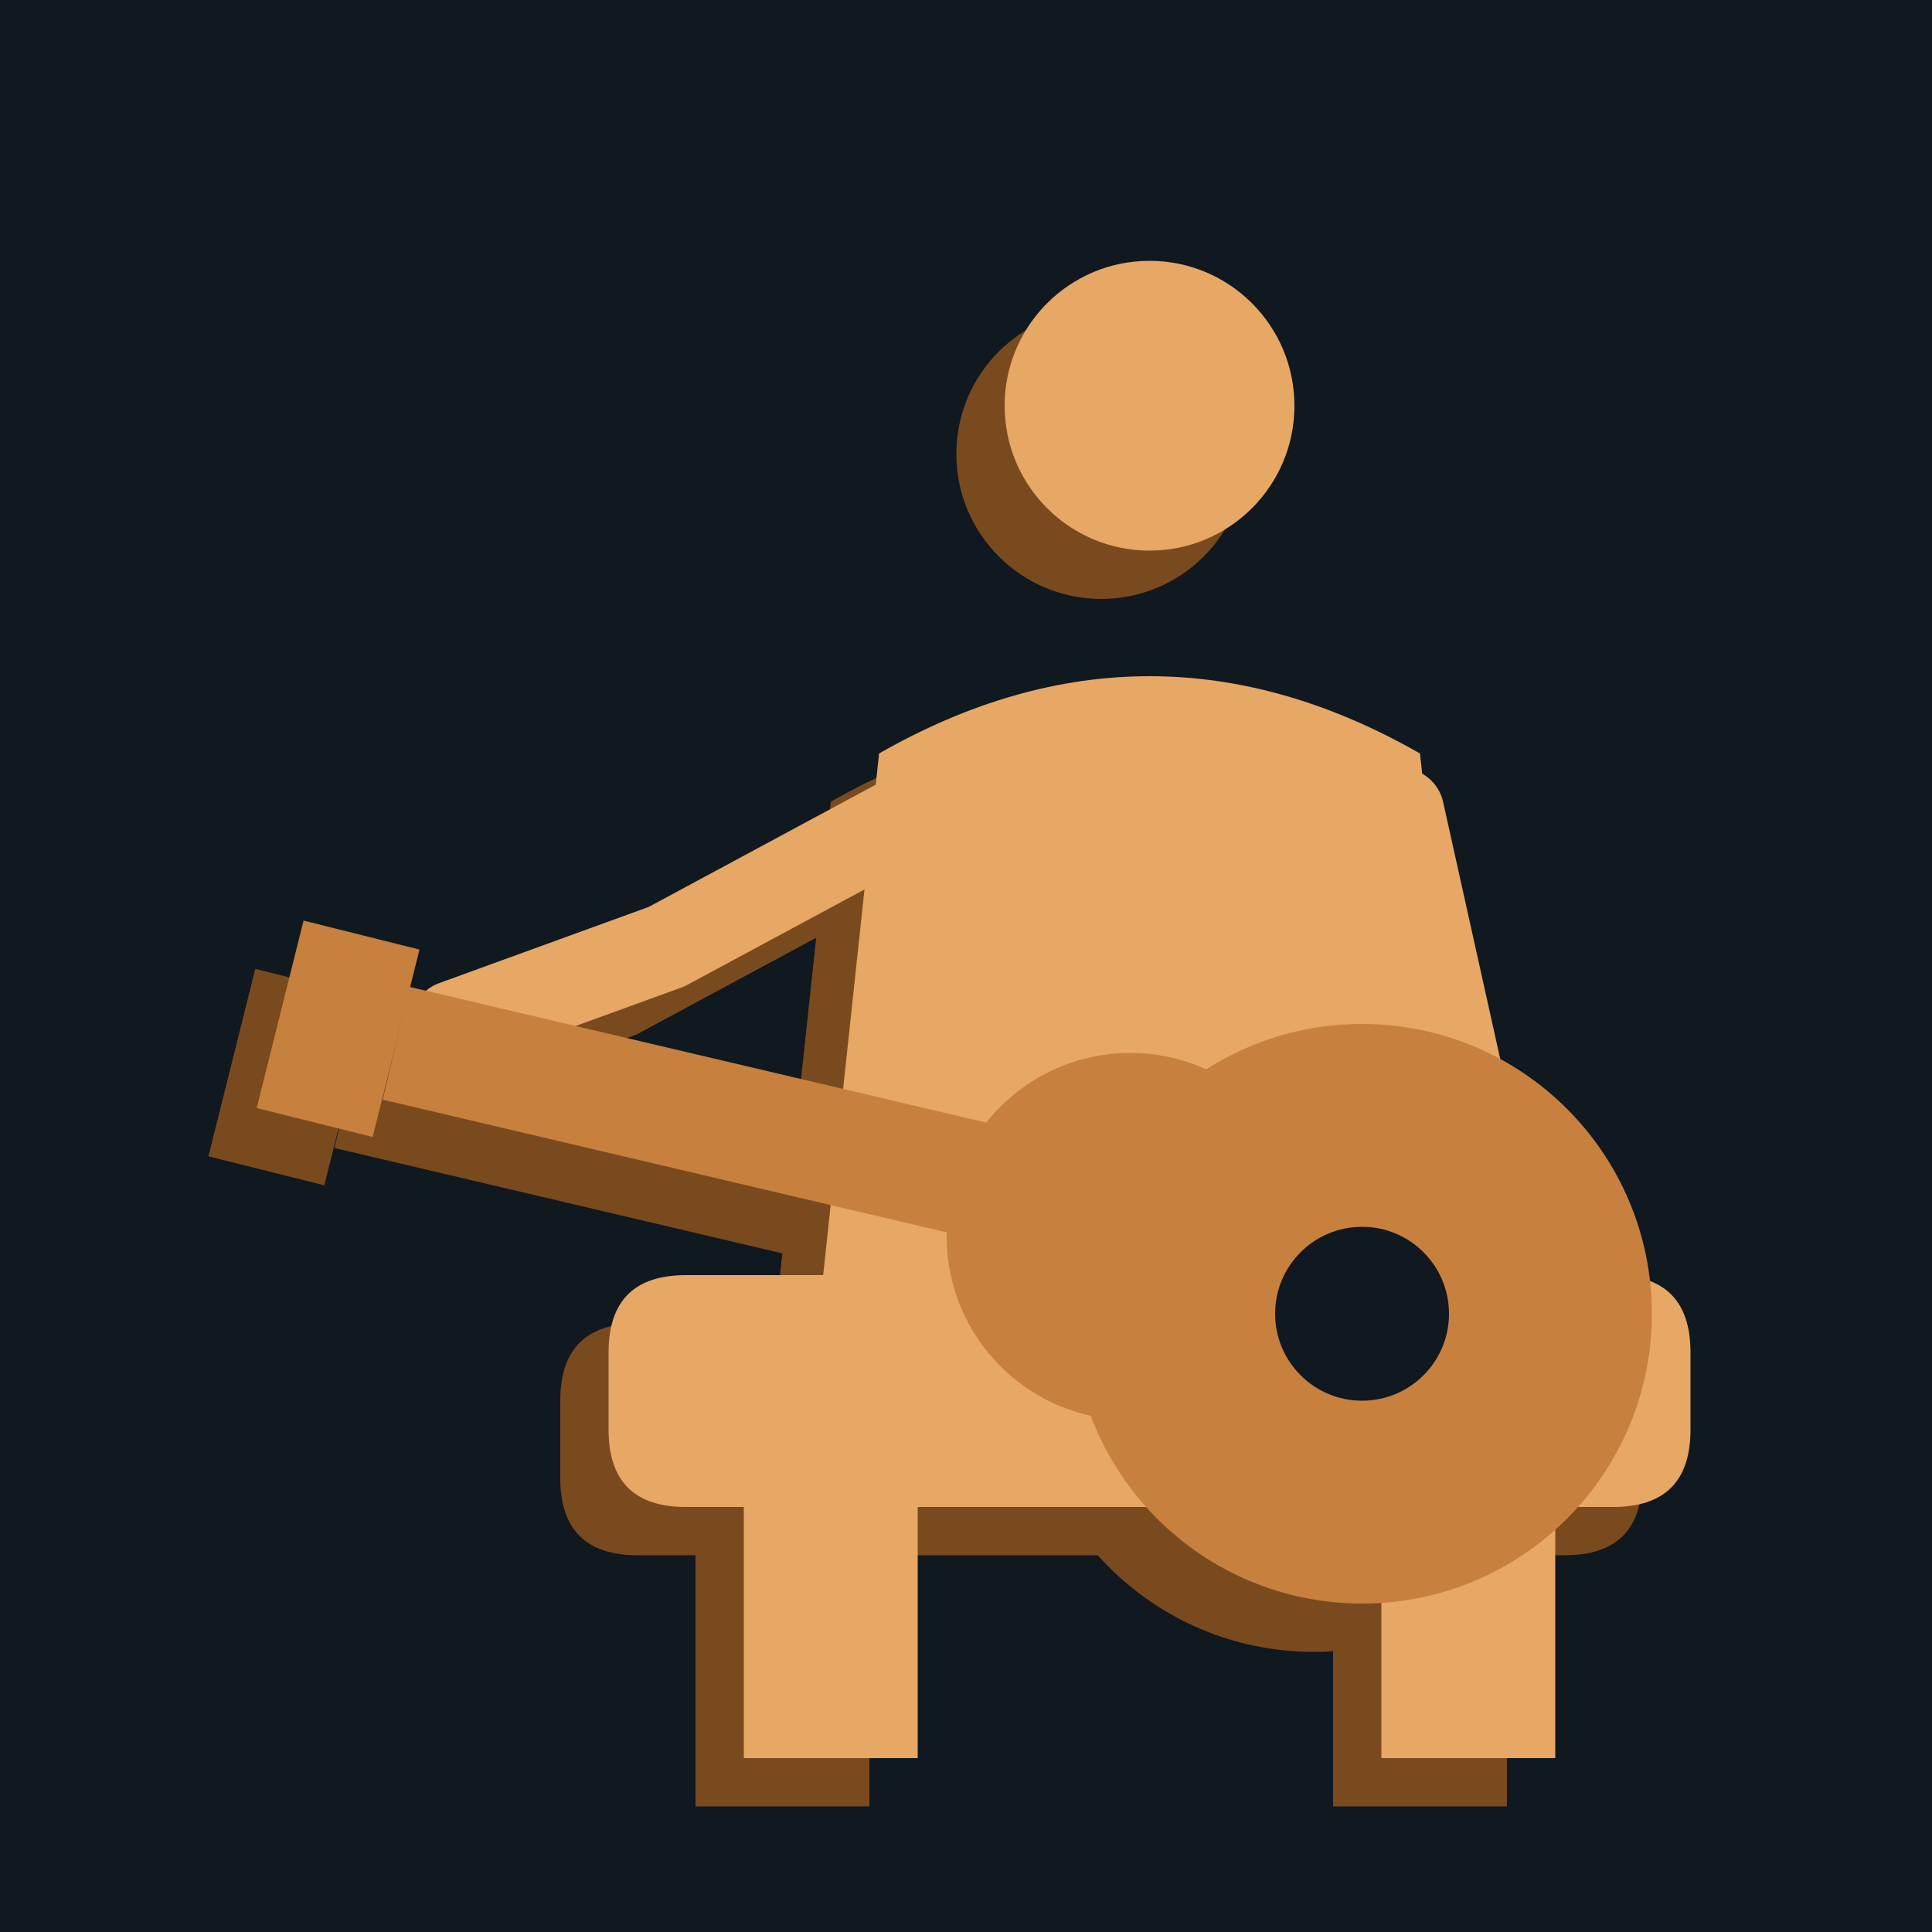
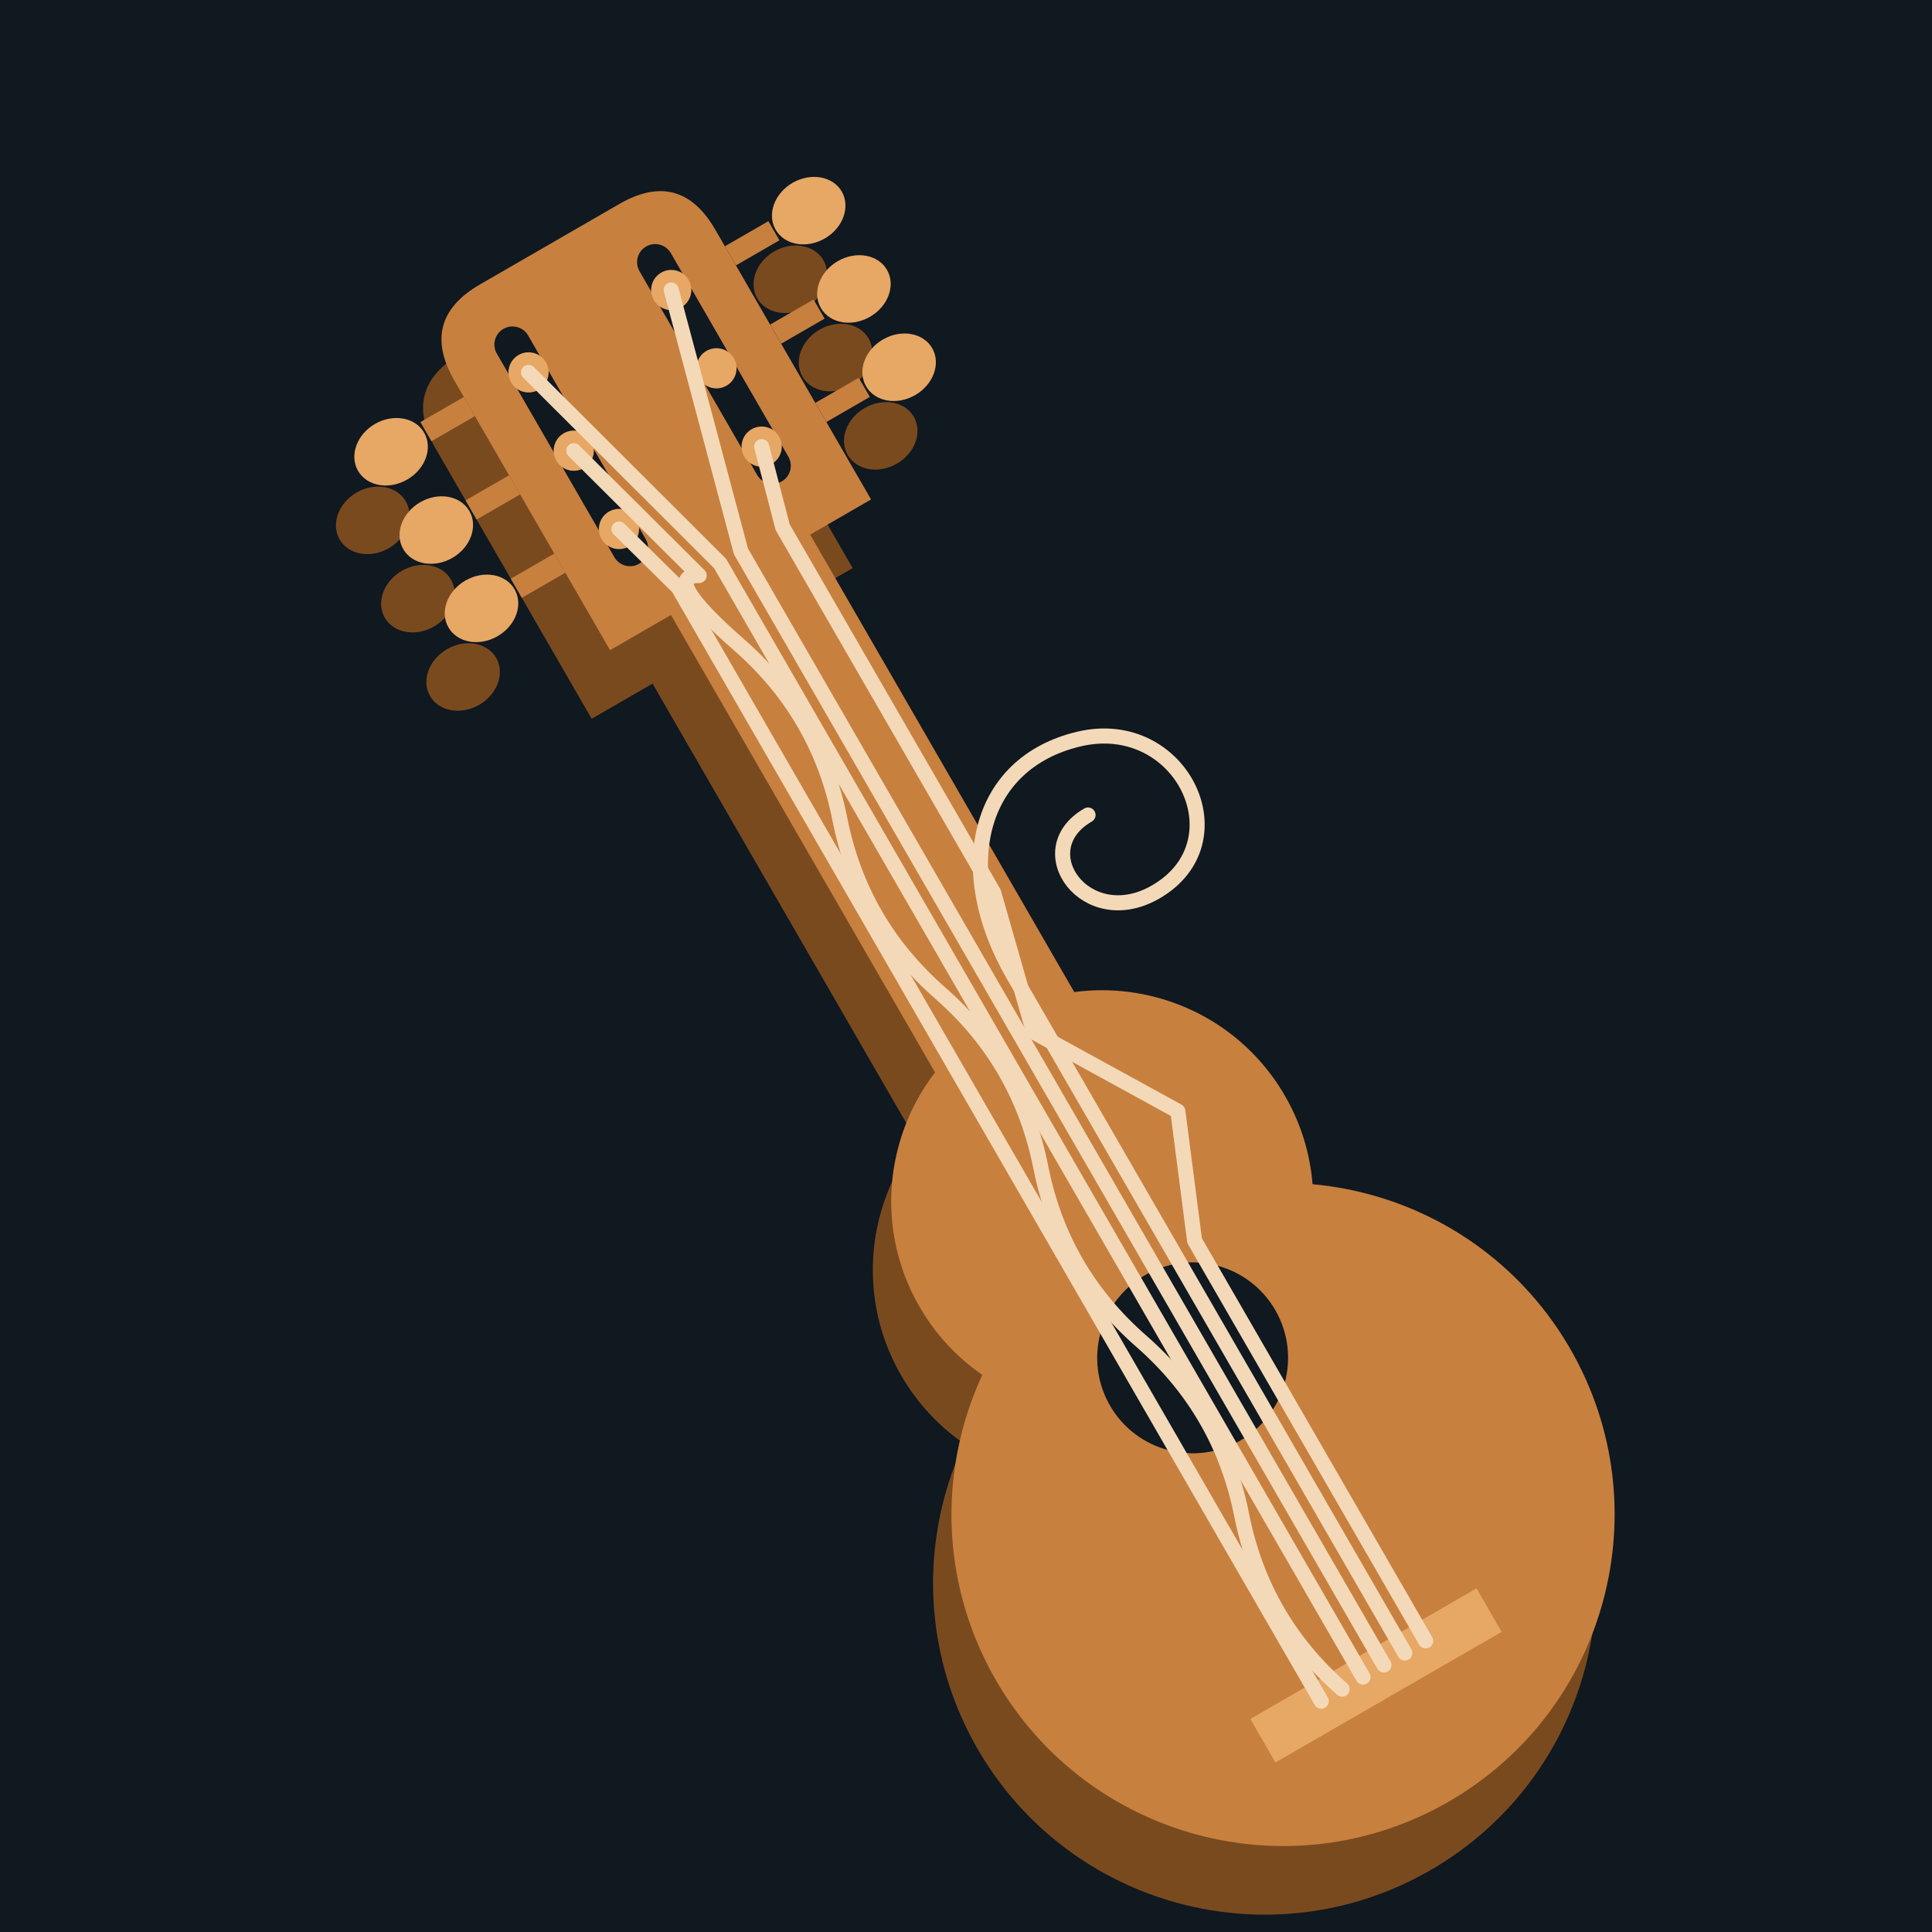
<svg xmlns="http://www.w3.org/2000/svg" viewBox="0 0 200 200" width="512" height="512">
  <rect width="200" height="200" fill="#101820" />
-   <defs>
-     <g id="fig">
-       <circle cx="100" cy="48" r="15" />
-       <path d="M72 84Q100 68 128 84L134 140H66Z" />
-       <path d="M52 138H148Q156 138 156 146V154Q156 162 148 162H52Q44 162 44 154V146Q44 138 52 138Z" />
-       <path d="M58 160V188H76V160Z" />
-       <path d="M124 160V188H142V160Z" />
-       <path d="M76 90L50 104L28 112" fill="none" stroke="currentColor" stroke-width="9" stroke-linejoin="round" stroke-linecap="round" />
-       <path d="M126 90L134 126" fill="none" stroke="currentColor" stroke-width="9" stroke-linecap="round" />
+   <g transform="translate(6 10) rotate(-30 100 100) scale(1.04) translate(-4.0 -4.0)">
+     <g transform="translate(-5,5)" fill="#7A4A1F" stroke="#7A4A1F" stroke-width="0">
+       <path d="M85 44V13Q85 6 92 6H108Q115 6 115 13V44Z" />
+       <rect x="92" y="42" width="16" height="64" />
+       <circle cx="100" cy="116" r="21" />
+       <circle cx="100" cy="152" r="33" />
+       <ellipse cx="76" cy="16" rx="3.8" ry="3.2" />
+       <ellipse cx="124" cy="16" rx="3.8" ry="3.2" />
+       <ellipse cx="76" cy="25" rx="3.8" ry="3.2" />
+       <ellipse cx="124" cy="25" rx="3.8" ry="3.2" />
+       <ellipse cx="76" cy="34" rx="3.8" ry="3.2" />
+       <ellipse cx="124" cy="34" rx="3.8" ry="3.2" />
    </g>
-     <g id="saz">
-       <circle cx="122" cy="142" r="30" />
-       <circle cx="98" cy="134" r="19" />
-       <path d="M90 130L22 114" fill="none" stroke="currentColor" stroke-width="12" />
-       <path d="M22 114L10 111" fill="none" stroke="currentColor" stroke-width="20" />
+     <g fill="#C8803F">
+       <path d="M85 44V13Q85 6 92 6H108Q115 6 115 13V44Z" />
+       <rect x="92" y="42" width="16" height="64" />
+       <circle cx="100" cy="116" r="21" />
+       <circle cx="100" cy="152" r="33" />
    </g>
-   </defs>
-   <g transform="translate(19,-6)">
-     <g transform="translate(-5,5)" style="color:#7A4A1F" fill="currentColor">
-       <use href="#fig" />
-       <use href="#saz" />
+     <rect x="90" y="11" width="3.6" height="27" rx="1.8" fill="#101820" />
+     <rect x="106.4" y="11" width="3.6" height="27" rx="1.8" fill="#101820" />
+     <circle cx="91.8" cy="16" r="2" fill="#E7A765" />
+     <circle cx="108.2" cy="16" r="2" fill="#E7A765" />
+     <circle cx="91.8" cy="25" r="2" fill="#E7A765" />
+     <circle cx="108.2" cy="25" r="2" fill="#E7A765" />
+     <circle cx="91.8" cy="34" r="2" fill="#E7A765" />
+     <circle cx="108.2" cy="34" r="2" fill="#E7A765" />
+     <g stroke="#C8803F" stroke-width="2.2">
+       <path d="M85 16H80" />
+       <path d="M115 16H120" />
+       <path d="M85 25H80" />
+       <path d="M115 25H120" />
+       <path d="M85 34H80" />
+       <path d="M115 34H120" />
    </g>
-     <g style="color:#E7A765" fill="currentColor">
-       <use href="#fig" />
+     <g fill="#E7A765">
+       <ellipse cx="76" cy="16" rx="3.8" ry="3.2" />
+       <ellipse cx="124" cy="16" rx="3.8" ry="3.2" />
+       <ellipse cx="76" cy="25" rx="3.8" ry="3.2" />
+       <ellipse cx="124" cy="25" rx="3.8" ry="3.2" />
+       <ellipse cx="76" cy="34" rx="3.8" ry="3.2" />
+       <ellipse cx="124" cy="34" rx="3.8" ry="3.2" />
    </g>
-     <g style="color:#C8803F" fill="currentColor">
-       <use href="#saz" />
+     <circle cx="100" cy="134" r="9.5" fill="#101820" />
+     <rect x="87" y="168" width="26" height="5" fill="#E7A765" />
+     <g fill="none" stroke="#F4D9B8" stroke-width="1.5" stroke-linecap="round" stroke-linejoin="round">
+       <path d="M94 170V42L91.8 34" />
+       <path d="M96.4 170q-3.4 -10 0 -20t0 -20t0 -20t0 -20t0 -20t0 -20t0 -8L91.8 25" />
+       <path d="M98.8 170V42L91.8 16" />
+       <path d="M101.2 170V42L108.2 16" />
+       <path d="M103.6 170V92C103.6 80 111 72 121 75C131 78 130 92 120 92C112 92 111 82 118 82" />
+       <path d="M106 170V124L111 112L102.5 98L106 84V42L108.2 34" />
    </g>
-     <circle cx="122" cy="142" r="9" fill="#101820" />
  </g>
</svg>
